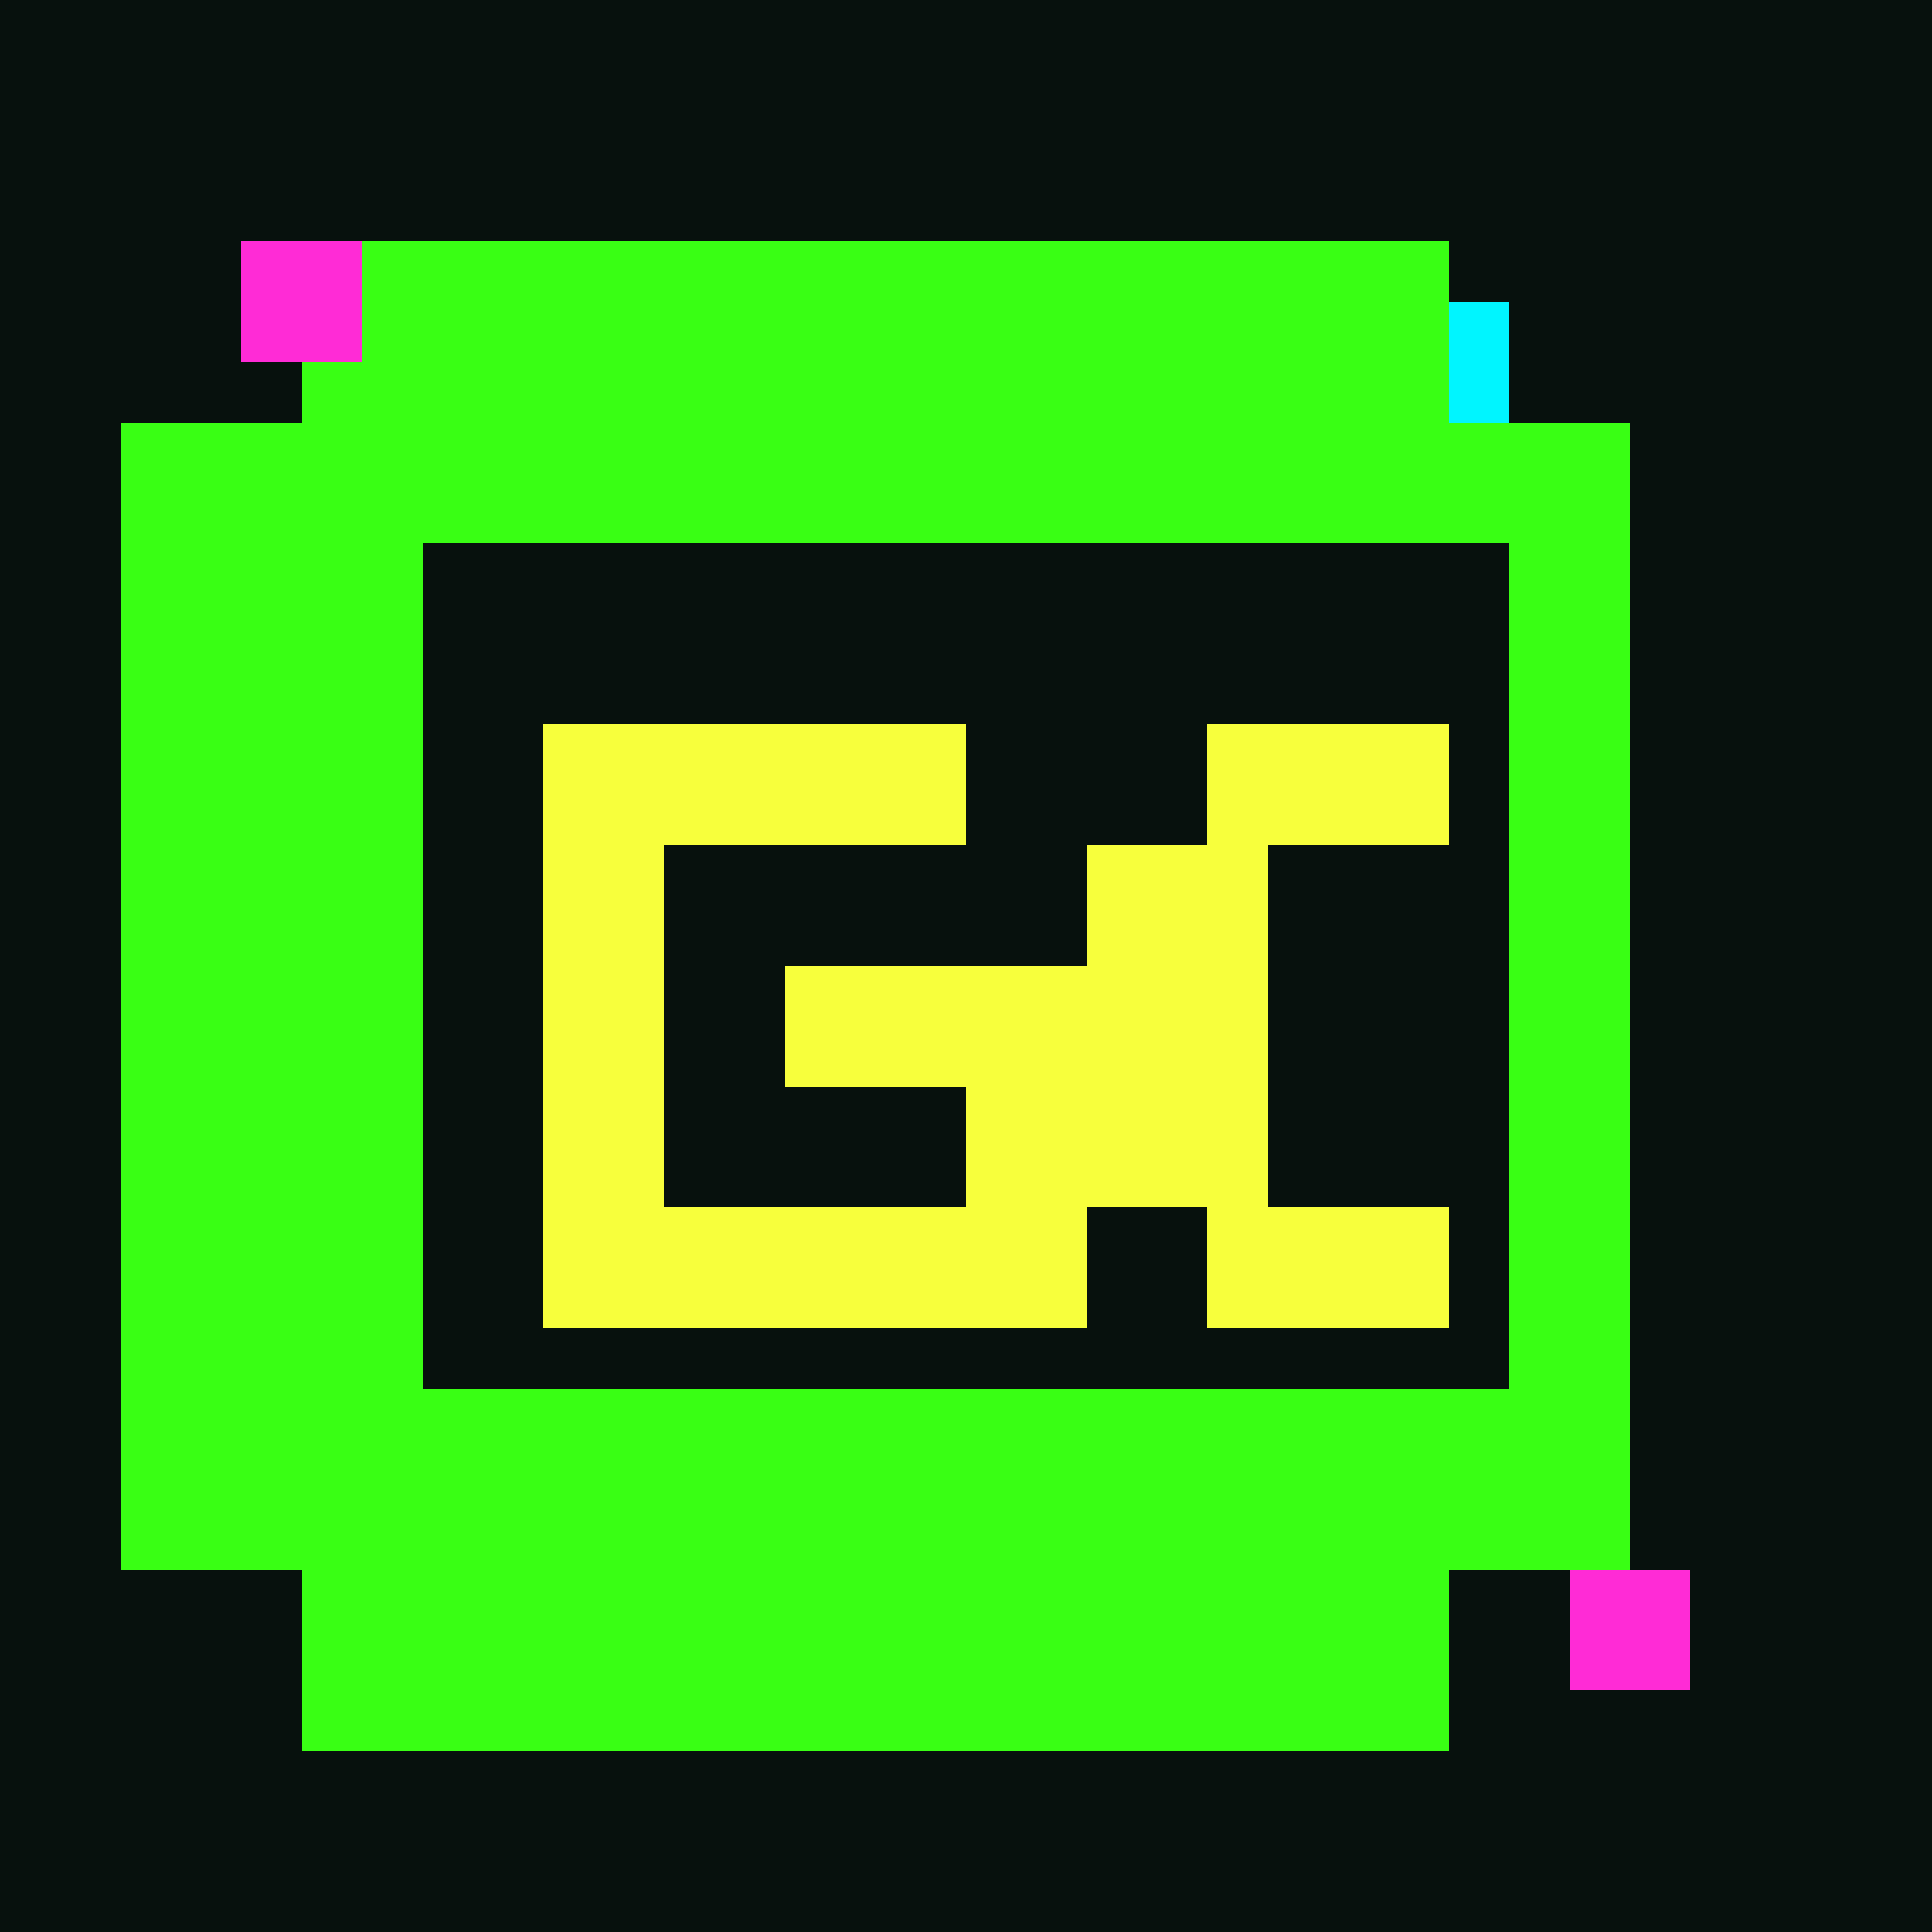
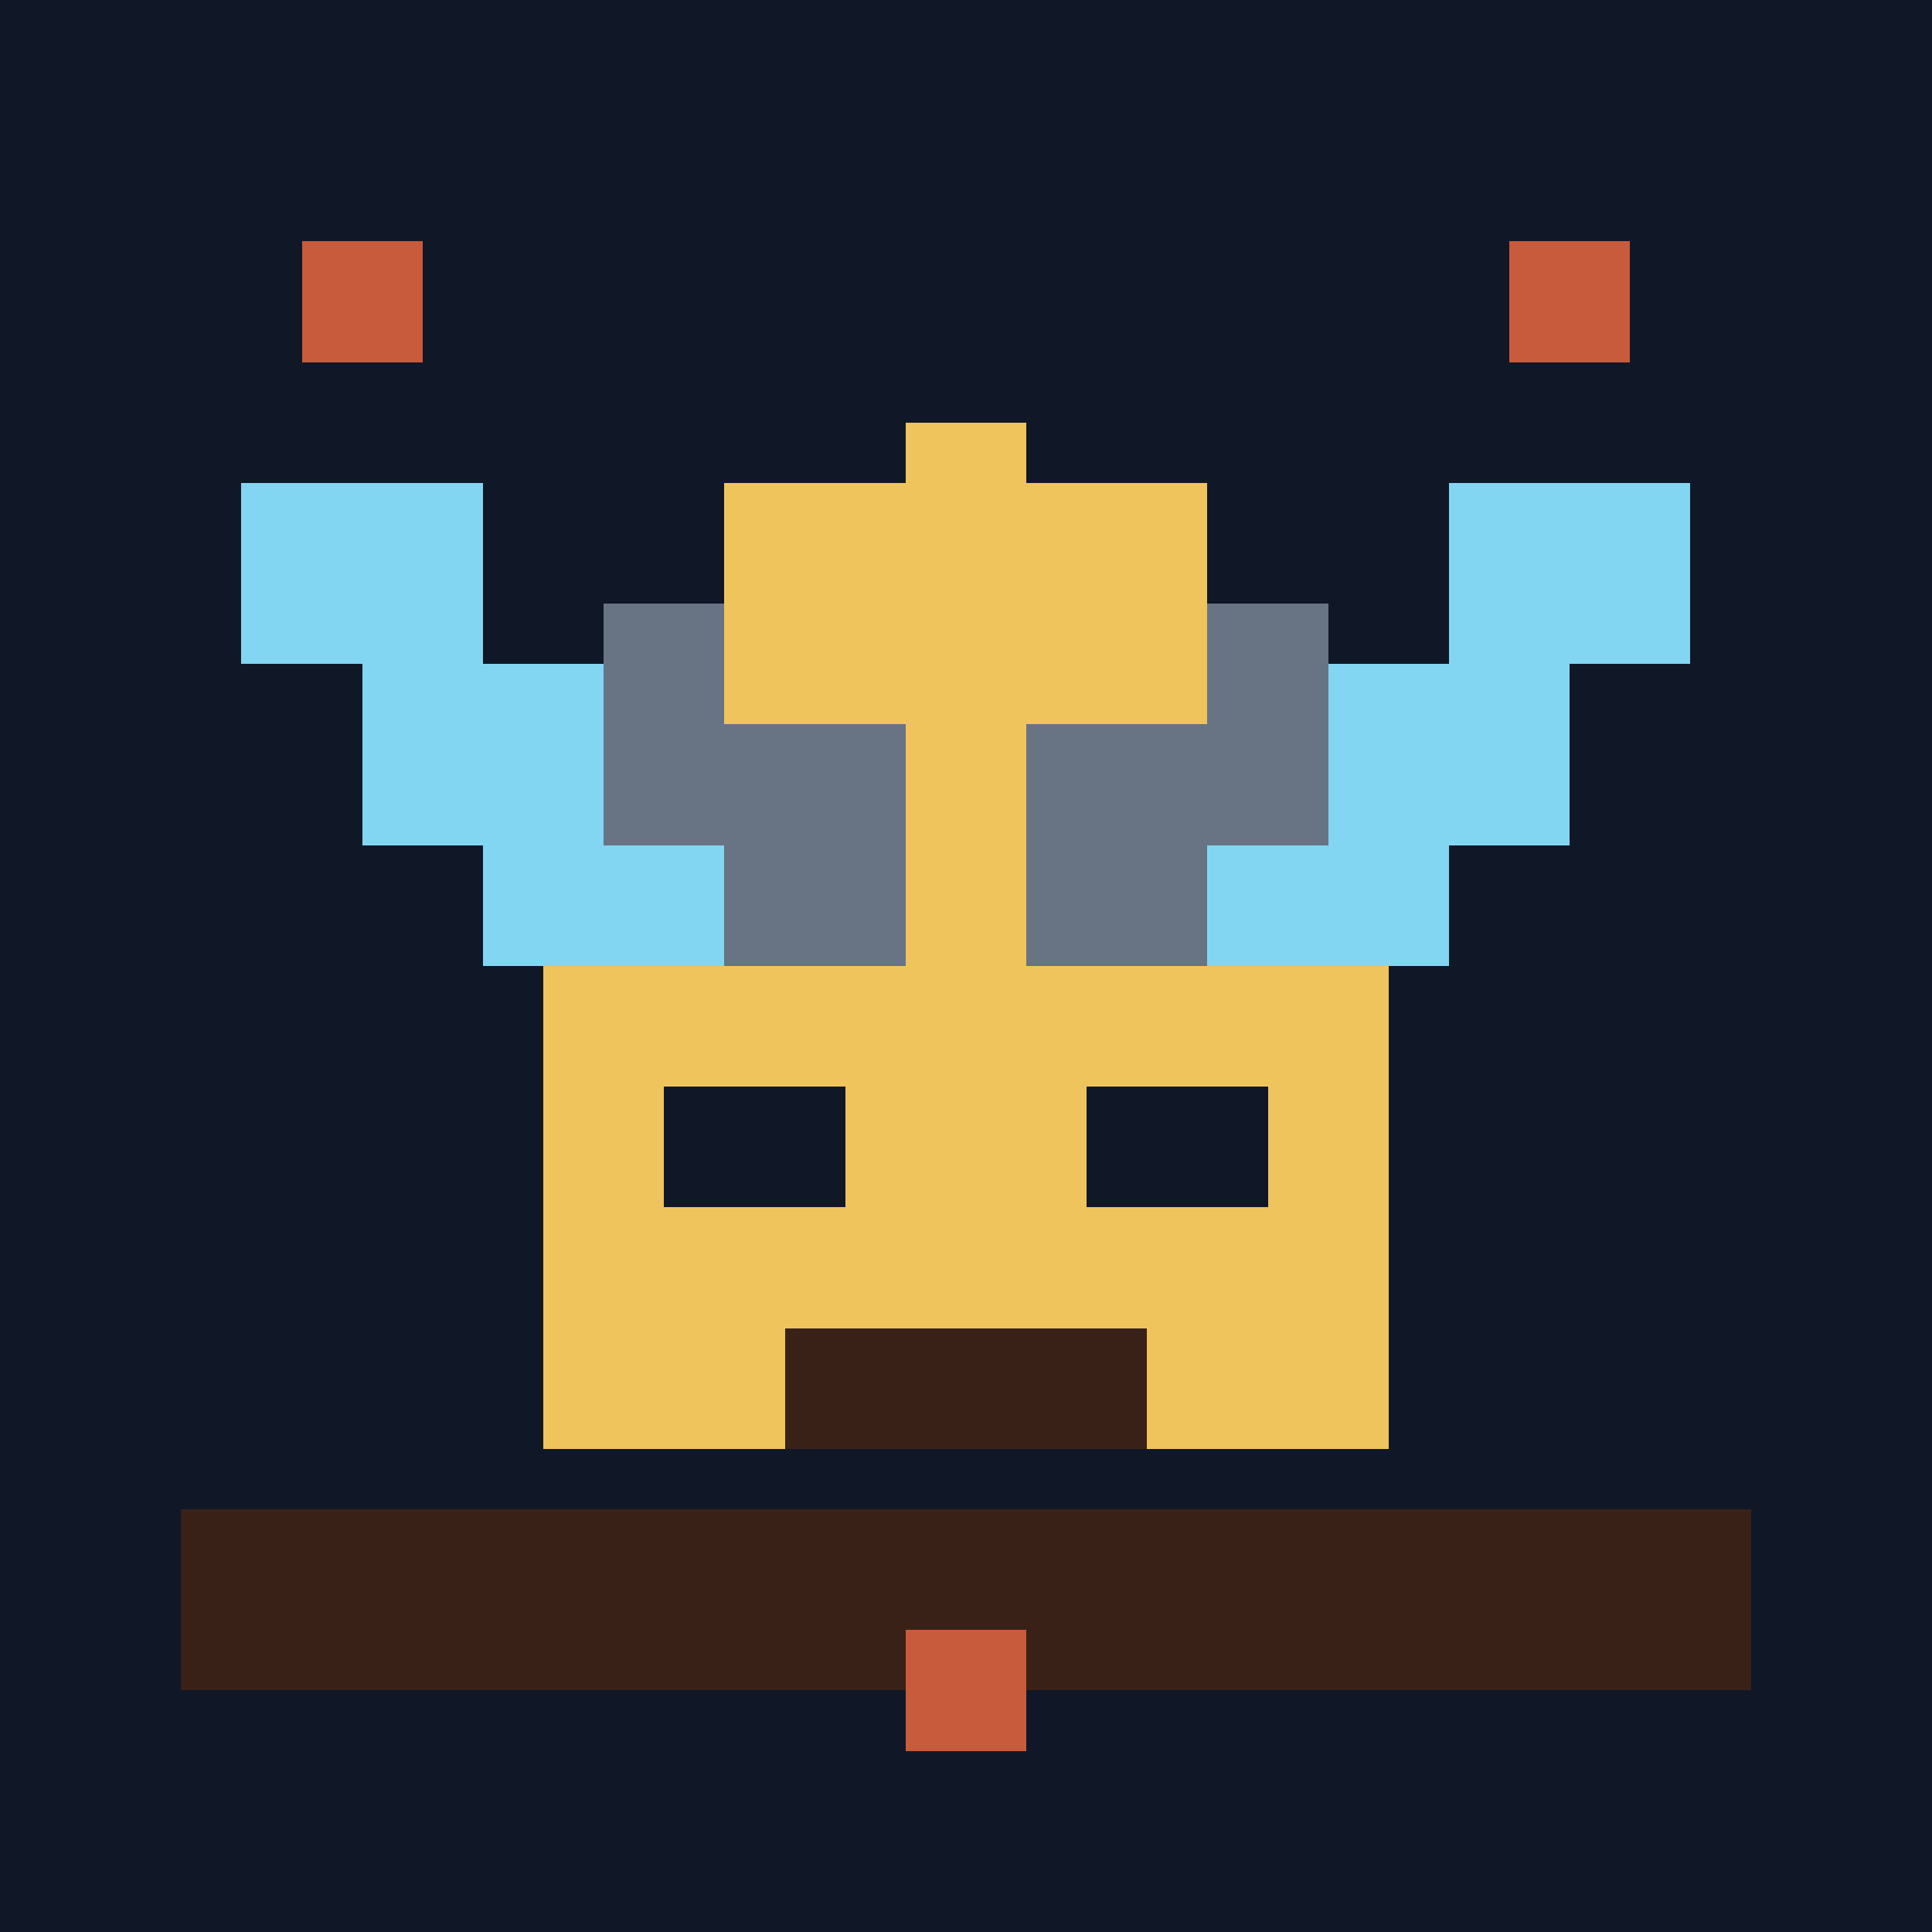
<svg xmlns="http://www.w3.org/2000/svg" viewBox="0 0 64 64" shape-rendering="crispEdges">
  <style>
-     .screen { fill: #07110d; }
-     .frame { fill: #39ff14; animation: framePulse 1.2s steps(2, end) infinite; }
-     .shadow { fill: #00f5ff; animation: shadowShift 0.8s steps(2, end) infinite; }
-     .spark { fill: #ff2bd6; animation: sparkBlink 0.6s steps(2, end) infinite; }
-     .letter { fill: #f7ff3c; animation: letterBlink 1s steps(2, end) infinite; }
+     .sky { fill: #101827; }
+     .frost { fill: #83d6f2; animation: frostPulse 1.4s steps(2, end) infinite; }
+     .gold { fill: #f0c45c; animation: goldPulse 1.2s steps(2, end) infinite; }
+     .iron { fill: #687384; }
+     .shadow { fill: #3a2118; }
+     .rune { fill: #c75b3b; animation: runeBlink 0.8s steps(2, end) infinite; }

-     @keyframes framePulse {
-       0%, 100% { fill: #39ff14; }
-       50% { fill: #00f5ff; }
+     @keyframes frostPulse {
+       0%, 100% { fill: #83d6f2; }
+       50% { fill: #b8f2ff; }
    }

-     @keyframes shadowShift {
-       0%, 100% { transform: translate(0, 0); }
-       50% { transform: translate(2px, 2px); }
+     @keyframes goldPulse {
+       0%, 100% { fill: #f0c45c; }
+       50% { fill: #fff0a3; }
    }

-     @keyframes sparkBlink {
-       0%, 40% { opacity: 1; }
-       41%, 100% { opacity: 0; }
-     }
- 
-     @keyframes letterBlink {
-       0%, 100% { fill: #f7ff3c; }
-       50% { fill: #ffffff; }
+     @keyframes runeBlink {
+       0%, 45% { opacity: 1; }
+       46%, 100% { opacity: 0.45; }
    }
  </style>
-   <rect width="64" height="64" class="screen" />
-   <path class="shadow" d="M14 10h36v6h4v34h-6v4H12v-6H8V14h6z" />
-   <path class="frame" d="M10 8h38v6h6v38h-6v6H10v-6H4V14h6z" />
-   <rect x="14" y="18" width="36" height="28" class="screen" />
-   <path class="letter" d="M18 24h14v4H22v12h10v-4h-6v-4h10v12H18z" />
-   <path class="letter" d="M40 24h8v4h-6v12h6v4h-8v-4h-4V28h4z" />
-   <rect x="8" y="8" width="4" height="4" class="spark" />
-   <rect x="52" y="52" width="4" height="4" class="spark" />
+   <rect width="64" height="64" class="sky" />
+   <rect x="6" y="50" width="52" height="6" class="shadow" />
+   <rect x="20" y="20" width="24" height="10" class="iron" />
+   <rect x="16" y="24" width="32" height="8" class="iron" />
+   <rect x="24" y="16" width="16" height="8" class="gold" />
+   <rect x="30" y="14" width="4" height="22" class="gold" />
+   <rect x="8" y="16" width="8" height="6" class="frost" />
+   <rect x="12" y="22" width="8" height="6" class="frost" />
+   <rect x="16" y="28" width="8" height="4" class="frost" />
+   <rect x="48" y="16" width="8" height="6" class="frost" />
+   <rect x="44" y="22" width="8" height="6" class="frost" />
+   <rect x="40" y="28" width="8" height="4" class="frost" />
+   <rect x="18" y="32" width="28" height="16" class="gold" />
+   <rect x="22" y="36" width="6" height="4" class="sky" />
+   <rect x="36" y="36" width="6" height="4" class="sky" />
+   <rect x="26" y="44" width="12" height="4" class="shadow" />
+   <rect x="10" y="8" width="4" height="4" class="rune" />
+   <rect x="50" y="8" width="4" height="4" class="rune" />
+   <rect x="30" y="54" width="4" height="4" class="rune" />
</svg>
